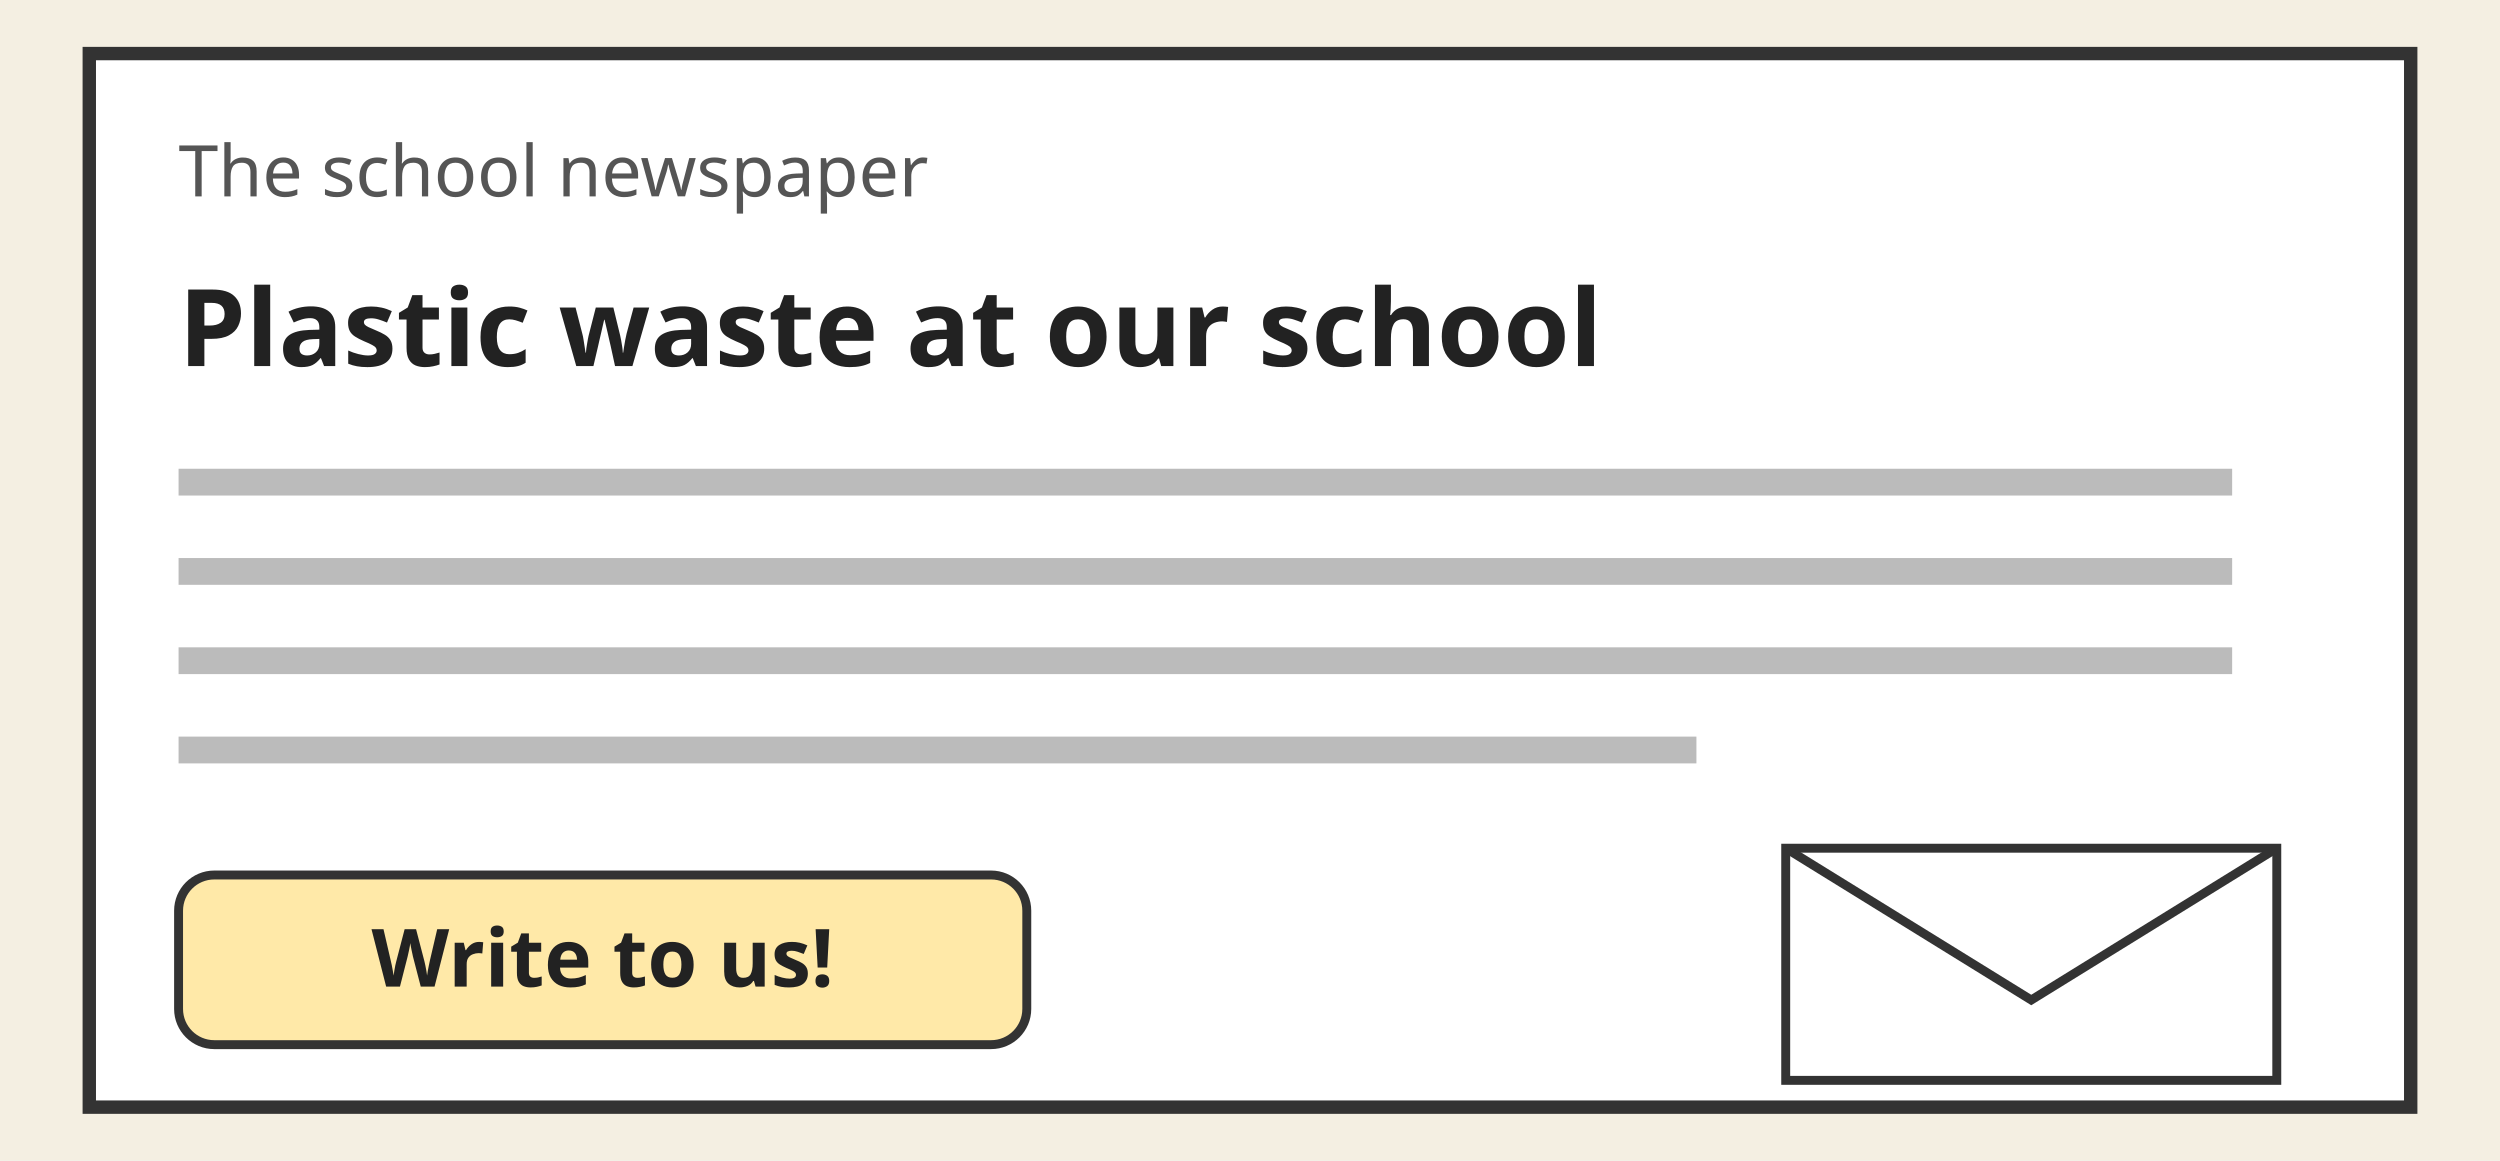
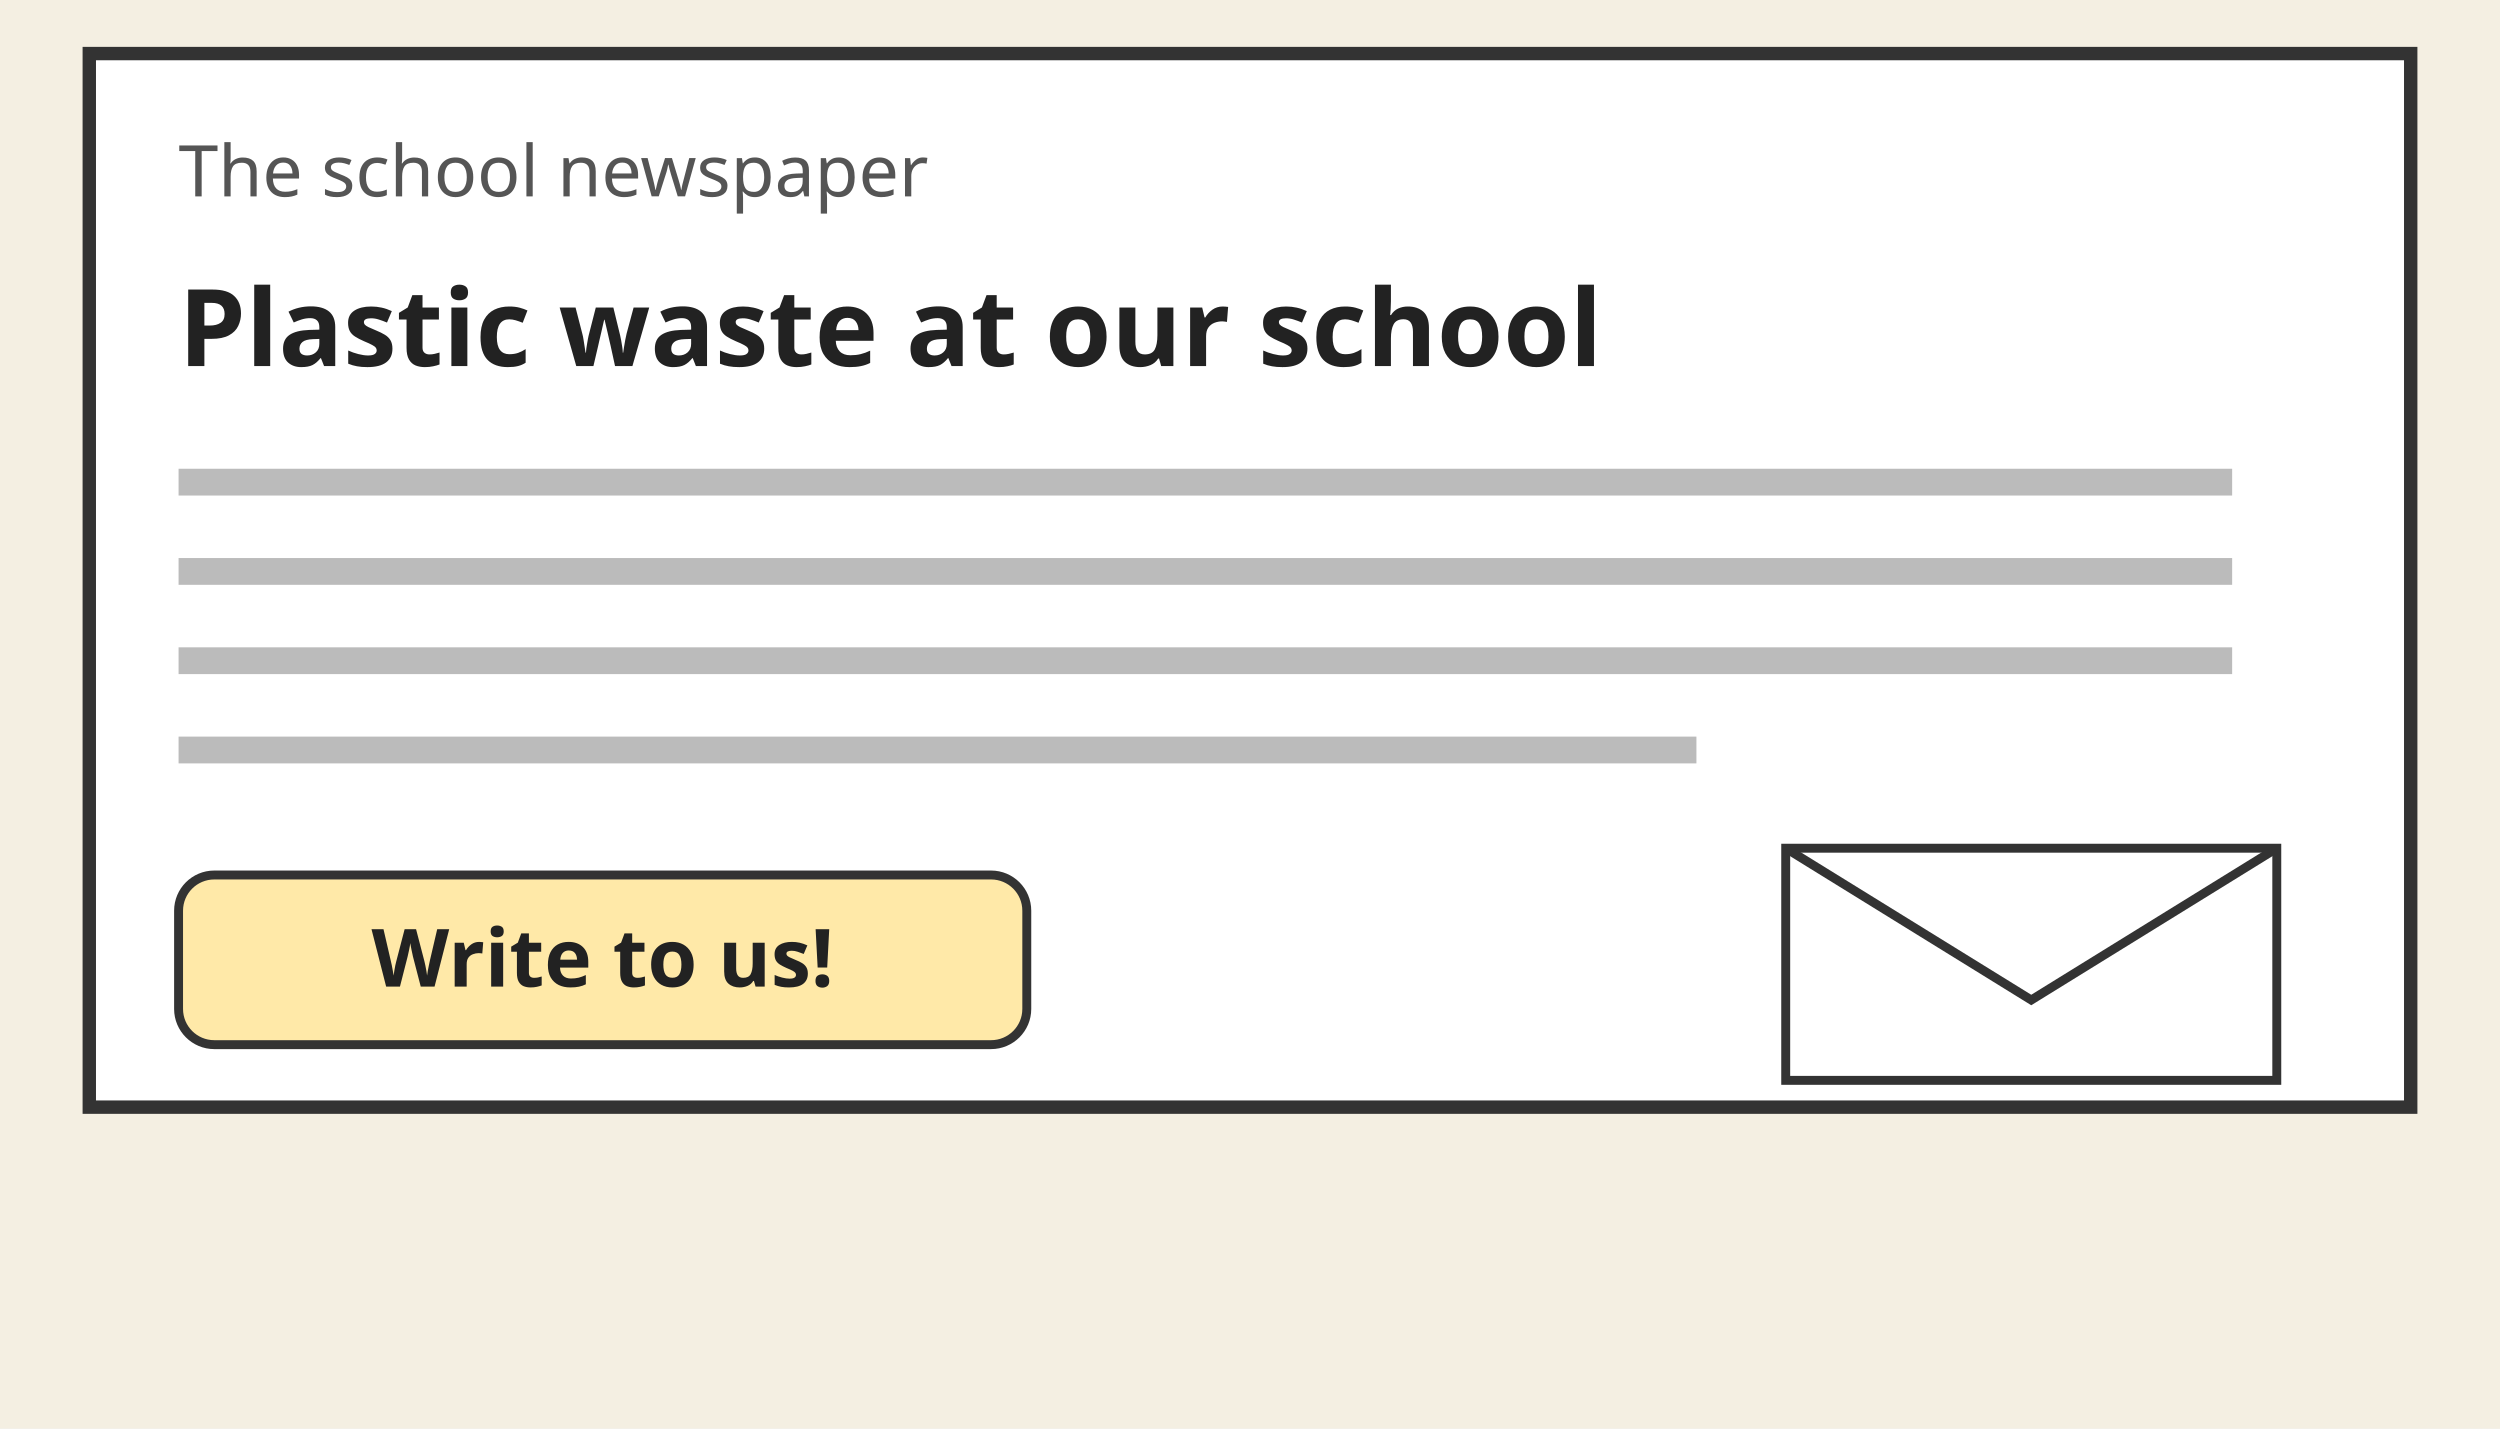
- <svg xmlns="http://www.w3.org/2000/svg" viewBox="0 0 560 260" role="img">
-   <rect width="560" height="260" fill="#f4efe2" />
+ <svg xmlns="http://www.w3.org/2000/svg" viewBox="0 0 560 320" role="img">
+   <rect width="560" height="320" fill="#f4efe2" />
  <rect x="20" y="12" width="520" height="236" fill="#fff" stroke="#333" stroke-width="3" />
  <text x="40" y="44" font-family="sans-serif" font-size="16" fill="#555">The school newspaper</text>
  <text x="40" y="82" font-family="sans-serif" font-size="24" font-weight="bold" fill="#222">Plastic waste at our school</text>
  <line x1="40" y1="108" x2="500" y2="108" stroke="#bbb" stroke-width="6" />
  <line x1="40" y1="128" x2="500" y2="128" stroke="#bbb" stroke-width="6" />
  <line x1="40" y1="148" x2="500" y2="148" stroke="#bbb" stroke-width="6" />
  <line x1="40" y1="168" x2="380" y2="168" stroke="#bbb" stroke-width="6" />
  <rect x="40" y="196" width="190" height="38" rx="8" fill="#ffe9a8" stroke="#333" stroke-width="2" />
  <text x="135" y="221" text-anchor="middle" font-family="sans-serif" font-size="18" font-weight="bold" fill="#222">Write to us!</text>
  <rect x="400" y="190" width="110" height="52" fill="#fff" stroke="#333" stroke-width="2" />
  <path d="M400 190 L455 224 L510 190" fill="none" stroke="#333" stroke-width="2" />
</svg>
